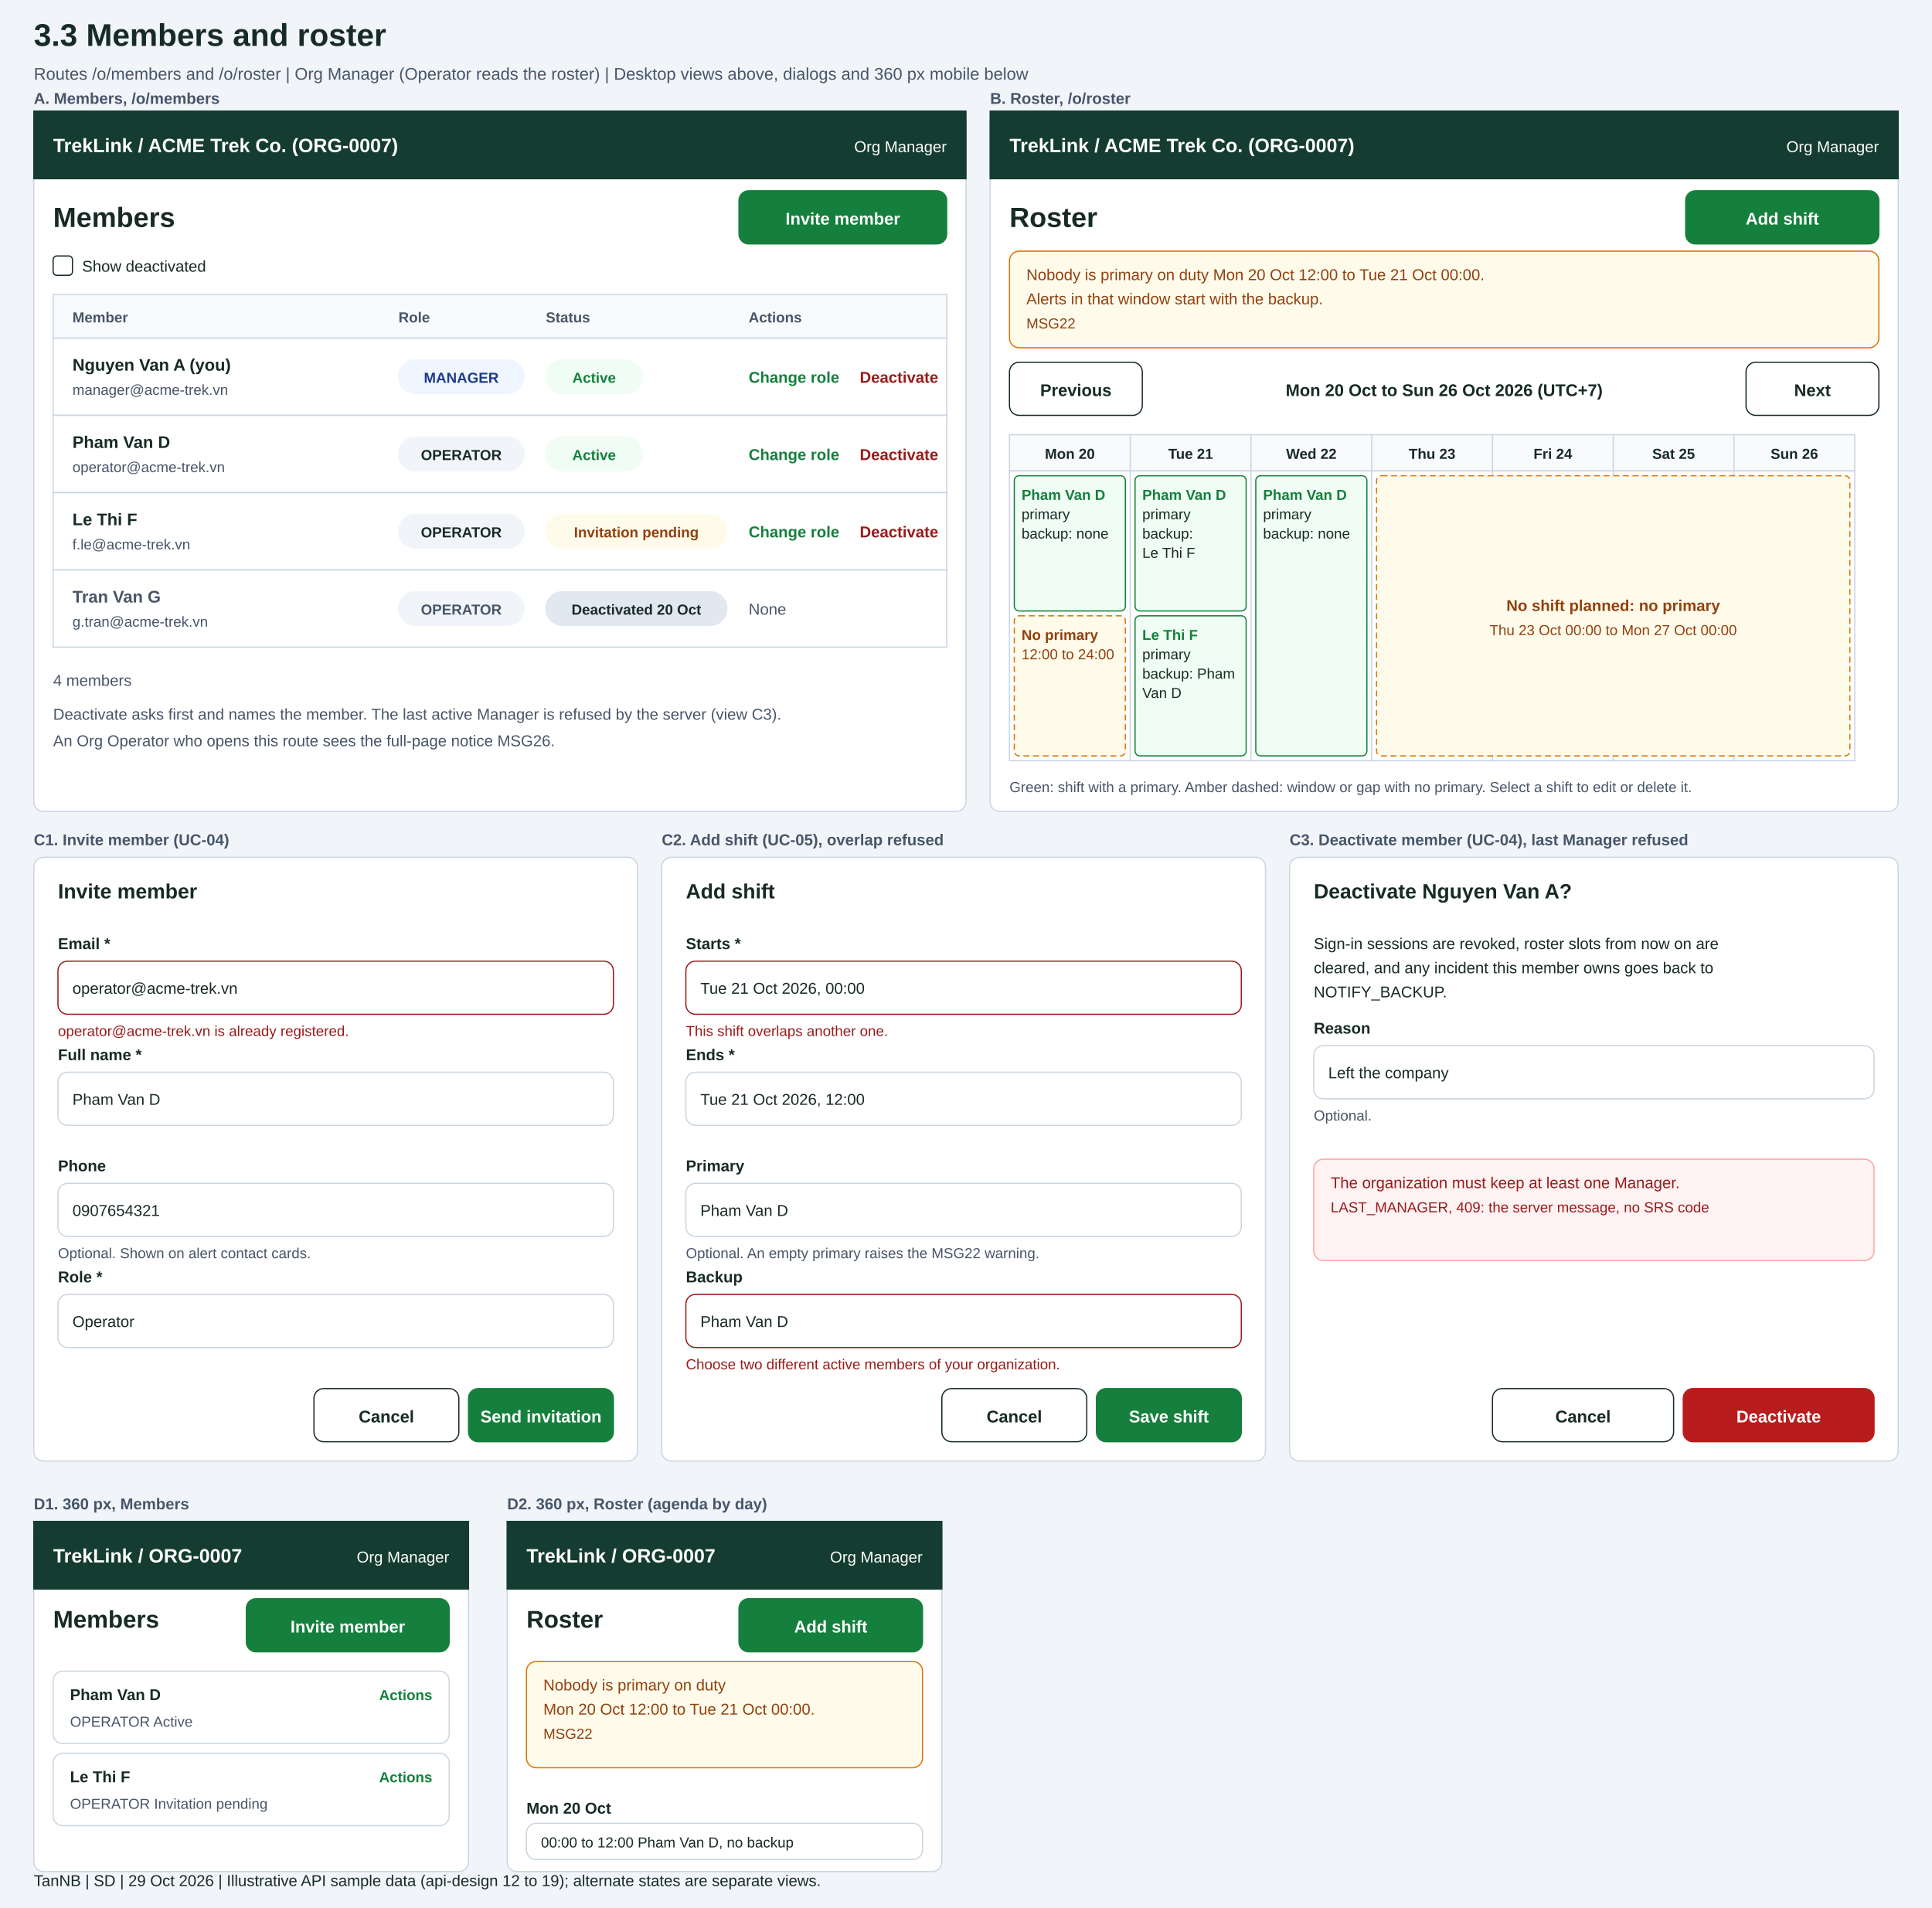
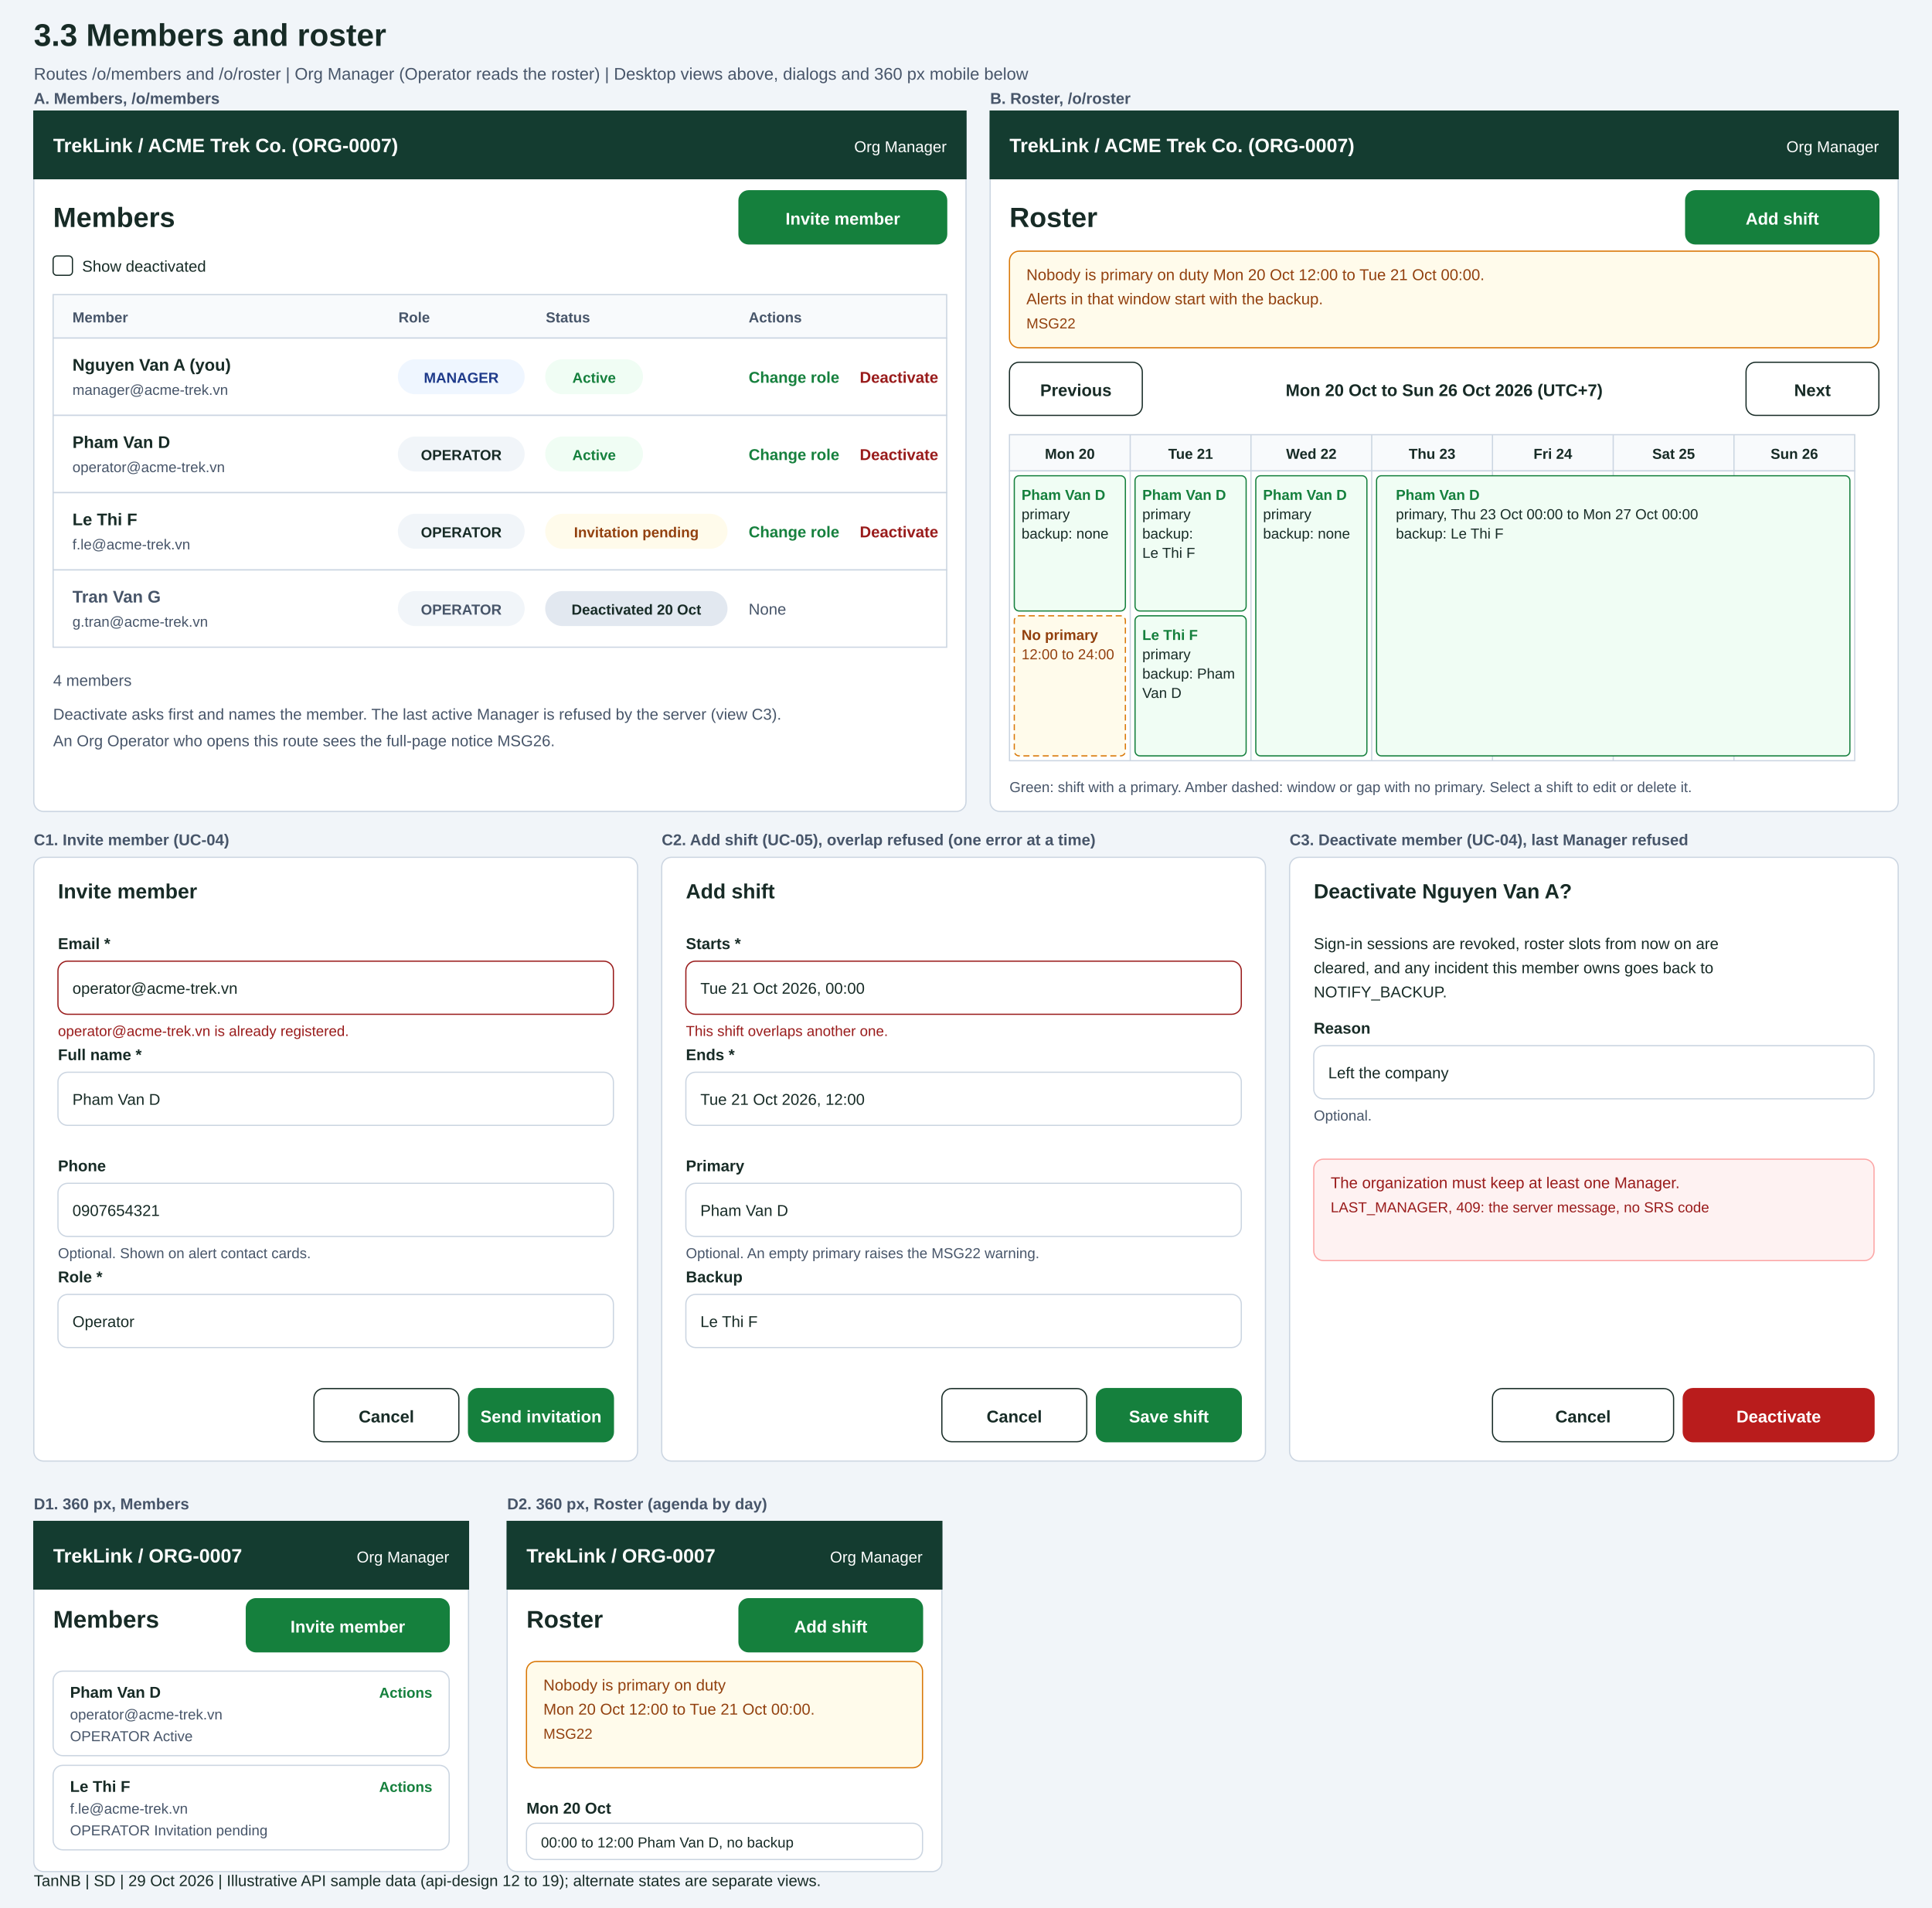
<svg xmlns="http://www.w3.org/2000/svg" width="1600" height="1580" viewBox="0 0 1600 1580" role="img" aria-labelledby="title desc">
  <rect x="0" y="0" width="1600" height="1580" rx="0" fill="#f1f5f9" stroke="#f1f5f9" />
  <text x="28" y="38" fill="#172b26" font-family="Arial, sans-serif" font-size="26" font-weight="700">3.3  Members and roster</text>
  <text x="28" y="66" fill="#475569" font-family="Arial, sans-serif" font-size="14" font-weight="400">Routes /o/members and /o/roster | Org Manager (Operator reads the roster) | Desktop views above, dialogs and 360 px mobile below</text>
  <text x="28" y="1562" fill="#172b26" font-family="Arial, sans-serif" font-size="13" font-weight="400">TanNB | SD | 29 Oct 2026 | Illustrative API sample data (api-design 12 to 19); alternate states are separate views.</text>
  <text x="28" y="86" fill="#475569" font-family="Arial, sans-serif" font-size="13" font-weight="700">A. Members, /o/members</text>
  <rect x="28" y="92" width="772" height="580" rx="8" fill="white" stroke="#cbd5e1" />
  <rect x="28" y="92" width="772" height="56" rx="0" fill="#143c30" stroke="#143c30" />
  <text x="44" y="126" fill="white" font-family="Arial, sans-serif" font-size="16" font-weight="700">TrekLink  /  ACME Trek Co. (ORG-0007)</text>
  <text x="784" y="126" fill="white" font-family="Arial, sans-serif" font-size="13" font-weight="400" text-anchor="end">Org Manager</text>
  <text x="44" y="188" fill="#172b26" font-family="Arial, sans-serif" font-size="23" font-weight="700">Members</text>
  <rect x="612" y="158" width="172" height="44" rx="8" fill="#15803d" stroke="#15803d" />
  <text x="698.0" y="186" fill="white" font-family="Arial, sans-serif" font-size="14" font-weight="700" text-anchor="middle">Invite member</text>
  <rect x="44" y="212" width="16" height="16" rx="3" fill="white" stroke="#172b26" />
  <text x="68" y="225" fill="#172b26" font-family="Arial, sans-serif" font-size="13" font-weight="400">Show deactivated</text>
  <rect x="44" y="244" width="740" height="36" rx="0" fill="#f8fafc" stroke="#cbd5e1" />
  <text x="60" y="267" fill="#475569" font-family="Arial, sans-serif" font-size="12" font-weight="700">Member</text>
  <text x="330" y="267" fill="#475569" font-family="Arial, sans-serif" font-size="12" font-weight="700">Role</text>
  <text x="452" y="267" fill="#475569" font-family="Arial, sans-serif" font-size="12" font-weight="700">Status</text>
  <text x="620" y="267" fill="#475569" font-family="Arial, sans-serif" font-size="12" font-weight="700">Actions</text>
  <rect x="44" y="280" width="740" height="64" rx="0" fill="white" stroke="#cbd5e1" />
  <text x="60" y="307" fill="#172b26" font-family="Arial, sans-serif" font-size="14" font-weight="700">Nguyen Van A (you)</text>
  <text x="60" y="327" fill="#475569" font-family="Arial, sans-serif" font-size="12" font-weight="400">manager@acme-trek.vn</text>
  <rect x="330" y="298" width="104" height="28" rx="14" fill="#eff6ff" stroke="#eff6ff" />
  <text x="382.0" y="317" fill="#1e3a8a" font-family="Arial, sans-serif" font-size="12" font-weight="700" text-anchor="middle">MANAGER</text>
  <rect x="452" y="298" width="80" height="28" rx="14" fill="#f0fdf4" stroke="#f0fdf4" />
  <text x="492.0" y="317" fill="#15803d" font-family="Arial, sans-serif" font-size="12" font-weight="700" text-anchor="middle">Active</text>
  <text x="620" y="317" fill="#15803d" font-family="Arial, sans-serif" font-size="13" font-weight="700">Change role</text>
  <text x="712" y="317" fill="#991b1b" font-family="Arial, sans-serif" font-size="13" font-weight="700">Deactivate</text>
  <rect x="44" y="344" width="740" height="64" rx="0" fill="white" stroke="#cbd5e1" />
  <text x="60" y="371" fill="#172b26" font-family="Arial, sans-serif" font-size="14" font-weight="700">Pham Van D</text>
  <text x="60" y="391" fill="#475569" font-family="Arial, sans-serif" font-size="12" font-weight="400">operator@acme-trek.vn</text>
  <rect x="330" y="362" width="104" height="28" rx="14" fill="#f1f5f9" stroke="#f1f5f9" />
  <text x="382.0" y="381" fill="#172b26" font-family="Arial, sans-serif" font-size="12" font-weight="700" text-anchor="middle">OPERATOR</text>
  <rect x="452" y="362" width="80" height="28" rx="14" fill="#f0fdf4" stroke="#f0fdf4" />
  <text x="492.0" y="381" fill="#15803d" font-family="Arial, sans-serif" font-size="12" font-weight="700" text-anchor="middle">Active</text>
  <text x="620" y="381" fill="#15803d" font-family="Arial, sans-serif" font-size="13" font-weight="700">Change role</text>
  <text x="712" y="381" fill="#991b1b" font-family="Arial, sans-serif" font-size="13" font-weight="700">Deactivate</text>
  <rect x="44" y="408" width="740" height="64" rx="0" fill="white" stroke="#cbd5e1" />
  <text x="60" y="435" fill="#172b26" font-family="Arial, sans-serif" font-size="14" font-weight="700">Le Thi F</text>
  <text x="60" y="455" fill="#475569" font-family="Arial, sans-serif" font-size="12" font-weight="400">f.le@acme-trek.vn</text>
  <rect x="330" y="426" width="104" height="28" rx="14" fill="#f1f5f9" stroke="#f1f5f9" />
  <text x="382.0" y="445" fill="#172b26" font-family="Arial, sans-serif" font-size="12" font-weight="700" text-anchor="middle">OPERATOR</text>
  <rect x="452" y="426" width="150" height="28" rx="14" fill="#fffbeb" stroke="#fffbeb" />
  <text x="527.0" y="445" fill="#92400e" font-family="Arial, sans-serif" font-size="12" font-weight="700" text-anchor="middle">Invitation pending</text>
  <text x="620" y="445" fill="#15803d" font-family="Arial, sans-serif" font-size="13" font-weight="700">Change role</text>
  <text x="712" y="445" fill="#991b1b" font-family="Arial, sans-serif" font-size="13" font-weight="700">Deactivate</text>
  <rect x="44" y="472" width="740" height="64" rx="0" fill="white" stroke="#cbd5e1" />
  <text x="60" y="499" fill="#475569" font-family="Arial, sans-serif" font-size="14" font-weight="700">Tran Van G</text>
  <text x="60" y="519" fill="#475569" font-family="Arial, sans-serif" font-size="12" font-weight="400">g.tran@acme-trek.vn</text>
  <rect x="330" y="490" width="104" height="28" rx="14" fill="#f1f5f9" stroke="#f1f5f9" />
  <text x="382.0" y="509" fill="#475569" font-family="Arial, sans-serif" font-size="12" font-weight="700" text-anchor="middle">OPERATOR</text>
  <rect x="452" y="490" width="150" height="28" rx="14" fill="#e2e8f0" stroke="#e2e8f0" />
  <text x="527.0" y="509" fill="#172b26" font-family="Arial, sans-serif" font-size="12" font-weight="700" text-anchor="middle">Deactivated 20 Oct</text>
  <text x="620" y="509" fill="#475569" font-family="Arial, sans-serif" font-size="13" font-weight="400">None</text>
  <text x="44" y="568" fill="#475569" font-family="Arial, sans-serif" font-size="13" font-weight="400">4 members</text>
  <text x="44" y="596" fill="#475569" font-family="Arial, sans-serif" font-size="13" font-weight="400">Deactivate asks first and names the member. The last active Manager is refused by the server (view C3).</text>
  <text x="44" y="618" fill="#475569" font-family="Arial, sans-serif" font-size="13" font-weight="400">An Org Operator who opens this route sees the full-page notice MSG26.</text>
  <text x="820" y="86" fill="#475569" font-family="Arial, sans-serif" font-size="13" font-weight="700">B. Roster, /o/roster</text>
  <rect x="820" y="92" width="752" height="580" rx="8" fill="white" stroke="#cbd5e1" />
  <rect x="820" y="92" width="752" height="56" rx="0" fill="#143c30" stroke="#143c30" />
  <text x="836" y="126" fill="white" font-family="Arial, sans-serif" font-size="16" font-weight="700">TrekLink  /  ACME Trek Co. (ORG-0007)</text>
  <text x="1556" y="126" fill="white" font-family="Arial, sans-serif" font-size="13" font-weight="400" text-anchor="end">Org Manager</text>
  <text x="836" y="188" fill="#172b26" font-family="Arial, sans-serif" font-size="23" font-weight="700">Roster</text>
  <rect x="1396" y="158" width="160" height="44" rx="8" fill="#15803d" stroke="#15803d" />
  <text x="1476.0" y="186" fill="white" font-family="Arial, sans-serif" font-size="14" font-weight="700" text-anchor="middle">Add shift</text>
  <rect x="836" y="208" width="720" height="80" rx="8" fill="#fffbeb" stroke="#d97706" />
  <text x="850" y="232" fill="#92400e" font-family="Arial, sans-serif" font-size="13" font-weight="400">Nobody is primary on duty Mon 20 Oct 12:00 to Tue 21 Oct 00:00.</text>
  <text x="850" y="252" fill="#92400e" font-family="Arial, sans-serif" font-size="13" font-weight="400">Alerts in that window start with the backup.</text>
  <text x="850" y="272" fill="#92400e" font-family="Arial, sans-serif" font-size="12" font-weight="400">MSG22</text>
  <rect x="836" y="300" width="110" height="44" rx="8" fill="white" stroke="#172b26" />
  <text x="891.0" y="328" fill="#172b26" font-family="Arial, sans-serif" font-size="14" font-weight="700" text-anchor="middle">Previous</text>
  <text x="1196" y="328" fill="#172b26" font-family="Arial, sans-serif" font-size="14" font-weight="700" text-anchor="middle">Mon 20 Oct to Sun 26 Oct 2026 (UTC+7)</text>
  <rect x="1446" y="300" width="110" height="44" rx="8" fill="white" stroke="#172b26" />
  <text x="1501.0" y="328" fill="#172b26" font-family="Arial, sans-serif" font-size="14" font-weight="700" text-anchor="middle">Next</text>
  <rect x="836" y="360" width="700" height="30" rx="0" fill="#f8fafc" stroke="#cbd5e1" />
  <text x="886" y="380" fill="#172b26" font-family="Arial, sans-serif" font-size="12" font-weight="700" text-anchor="middle">Mon 20</text>
  <text x="986" y="380" fill="#172b26" font-family="Arial, sans-serif" font-size="12" font-weight="700" text-anchor="middle">Tue 21</text>
  <text x="1086" y="380" fill="#172b26" font-family="Arial, sans-serif" font-size="12" font-weight="700" text-anchor="middle">Wed 22</text>
  <text x="1186" y="380" fill="#172b26" font-family="Arial, sans-serif" font-size="12" font-weight="700" text-anchor="middle">Thu 23</text>
  <text x="1286" y="380" fill="#172b26" font-family="Arial, sans-serif" font-size="12" font-weight="700" text-anchor="middle">Fri 24</text>
  <text x="1386" y="380" fill="#172b26" font-family="Arial, sans-serif" font-size="12" font-weight="700" text-anchor="middle">Sat 25</text>
  <text x="1486" y="380" fill="#172b26" font-family="Arial, sans-serif" font-size="12" font-weight="700" text-anchor="middle">Sun 26</text>
  <rect x="836" y="390" width="700" height="240" rx="0" fill="white" stroke="#cbd5e1" />
  <line x1="936" y1="360" x2="936" y2="630" stroke="#cbd5e1" />
  <line x1="1036" y1="360" x2="1036" y2="630" stroke="#cbd5e1" />
  <line x1="1136" y1="360" x2="1136" y2="630" stroke="#cbd5e1" />
  <line x1="1236" y1="360" x2="1236" y2="630" stroke="#cbd5e1" />
  <line x1="1336" y1="360" x2="1336" y2="630" stroke="#cbd5e1" />
  <line x1="1436" y1="360" x2="1436" y2="630" stroke="#cbd5e1" />
  <rect x="840" y="394" width="92" height="112" rx="4" fill="#f0fdf4" stroke="#15803d" />
  <text x="846" y="414" fill="#15803d" font-family="Arial, sans-serif" font-size="12" font-weight="700">Pham Van D</text>
  <text x="846" y="430" fill="#172b26" font-family="Arial, sans-serif" font-size="12" font-weight="400">primary</text>
  <text x="846" y="446" fill="#172b26" font-family="Arial, sans-serif" font-size="12" font-weight="400">backup: none</text>
  <rect x="840" y="510" width="92" height="116" rx="4" fill="#fffbeb" stroke="#d97706" stroke-dasharray="5 3" />
  <text x="846" y="530" fill="#92400e" font-family="Arial, sans-serif" font-size="12" font-weight="700">No primary</text>
  <text x="846" y="546" fill="#92400e" font-family="Arial, sans-serif" font-size="12" font-weight="400">12:00 to 24:00</text>
  <rect x="940" y="394" width="92" height="112" rx="4" fill="#f0fdf4" stroke="#15803d" />
  <text x="946" y="414" fill="#15803d" font-family="Arial, sans-serif" font-size="12" font-weight="700">Pham Van D</text>
  <text x="946" y="430" fill="#172b26" font-family="Arial, sans-serif" font-size="12" font-weight="400">primary</text>
  <text x="946" y="446" fill="#172b26" font-family="Arial, sans-serif" font-size="12" font-weight="400">backup:</text>
  <text x="946" y="462" fill="#172b26" font-family="Arial, sans-serif" font-size="12" font-weight="400">Le Thi F</text>
  <rect x="940" y="510" width="92" height="116" rx="4" fill="#f0fdf4" stroke="#15803d" />
  <text x="946" y="530" fill="#15803d" font-family="Arial, sans-serif" font-size="12" font-weight="700">Le Thi F</text>
  <text x="946" y="546" fill="#172b26" font-family="Arial, sans-serif" font-size="12" font-weight="400">primary</text>
  <text x="946" y="562" fill="#172b26" font-family="Arial, sans-serif" font-size="12" font-weight="400">backup: Pham</text>
  <text x="946" y="578" fill="#172b26" font-family="Arial, sans-serif" font-size="12" font-weight="400">Van D</text>
  <rect x="1040" y="394" width="92" height="232" rx="4" fill="#f0fdf4" stroke="#15803d" />
  <text x="1046" y="414" fill="#15803d" font-family="Arial, sans-serif" font-size="12" font-weight="700">Pham Van D</text>
  <text x="1046" y="430" fill="#172b26" font-family="Arial, sans-serif" font-size="12" font-weight="400">primary</text>
  <text x="1046" y="446" fill="#172b26" font-family="Arial, sans-serif" font-size="12" font-weight="400">backup: none</text>
-   <rect x="1140" y="394" width="392" height="232" rx="4" fill="#fffbeb" stroke="#d97706" stroke-dasharray="5 3" />
-   <text x="1336" y="506" fill="#92400e" font-family="Arial, sans-serif" font-size="13" font-weight="700" text-anchor="middle">No shift planned: no primary</text>
-   <text x="1336" y="526" fill="#92400e" font-family="Arial, sans-serif" font-size="12" font-weight="400" text-anchor="middle">Thu 23 Oct 00:00 to Mon 27 Oct 00:00</text>
+   <rect x="1140" y="394" width="392" height="232" rx="4" fill="#f0fdf4" stroke="#15803d" />
+   <text x="1156" y="414" fill="#15803d" font-family="Arial, sans-serif" font-size="12" font-weight="700">Pham Van D</text>
+   <text x="1156" y="430" fill="#172b26" font-family="Arial, sans-serif" font-size="12" font-weight="400">primary, Thu 23 Oct 00:00 to Mon 27 Oct 00:00</text>
+   <text x="1156" y="446" fill="#172b26" font-family="Arial, sans-serif" font-size="12" font-weight="400">backup: Le Thi F</text>
  <text x="836" y="656" fill="#475569" font-family="Arial, sans-serif" font-size="12" font-weight="400">Green: shift with a primary. Amber dashed: window or gap with no primary. Select a shift to edit or delete it.</text>
  <text x="28" y="700" fill="#475569" font-family="Arial, sans-serif" font-size="13" font-weight="700">C1. Invite member (UC-04)</text>
  <rect x="28" y="710" width="500" height="500" rx="8" fill="white" stroke="#cbd5e1" />
  <text x="48" y="744" fill="#172b26" font-family="Arial, sans-serif" font-size="17" font-weight="700">Invite member</text>
  <text x="48" y="786" fill="#172b26" font-family="Arial, sans-serif" font-size="13" font-weight="700">Email *</text>
  <rect x="48" y="796" width="460" height="44" rx="8" fill="white" stroke="#991b1b" />
  <text x="60" y="823" fill="#172b26" font-family="Arial, sans-serif" font-size="13" font-weight="400">operator@acme-trek.vn</text>
  <text x="48" y="858" fill="#991b1b" font-family="Arial, sans-serif" font-size="12" font-weight="400">operator@acme-trek.vn is already registered.</text>
  <text x="48" y="878" fill="#172b26" font-family="Arial, sans-serif" font-size="13" font-weight="700">Full name *</text>
  <rect x="48" y="888" width="460" height="44" rx="8" fill="white" stroke="#cbd5e1" />
  <text x="60" y="915" fill="#172b26" font-family="Arial, sans-serif" font-size="13" font-weight="400">Pham Van D</text>
  <text x="48" y="970" fill="#172b26" font-family="Arial, sans-serif" font-size="13" font-weight="700">Phone</text>
  <rect x="48" y="980" width="460" height="44" rx="8" fill="white" stroke="#cbd5e1" />
  <text x="60" y="1007" fill="#172b26" font-family="Arial, sans-serif" font-size="13" font-weight="400">0907654321</text>
  <text x="48" y="1042" fill="#475569" font-family="Arial, sans-serif" font-size="12" font-weight="400">Optional. Shown on alert contact cards.</text>
  <text x="48" y="1062" fill="#172b26" font-family="Arial, sans-serif" font-size="13" font-weight="700">Role *</text>
  <rect x="48" y="1072" width="460" height="44" rx="8" fill="white" stroke="#cbd5e1" />
  <text x="60" y="1099" fill="#172b26" font-family="Arial, sans-serif" font-size="13" font-weight="400">Operator</text>
  <rect x="260" y="1150" width="120" height="44" rx="8" fill="white" stroke="#172b26" />
  <text x="320.0" y="1178" fill="#172b26" font-family="Arial, sans-serif" font-size="14" font-weight="700" text-anchor="middle">Cancel</text>
  <rect x="388" y="1150" width="120" height="44" rx="8" fill="#15803d" stroke="#15803d" />
  <text x="448.0" y="1178" fill="white" font-family="Arial, sans-serif" font-size="14" font-weight="700" text-anchor="middle">Send invitation</text>
-   <text x="548" y="700" fill="#475569" font-family="Arial, sans-serif" font-size="13" font-weight="700">C2. Add shift (UC-05), overlap refused</text>
+   <text x="548" y="700" fill="#475569" font-family="Arial, sans-serif" font-size="13" font-weight="700">C2. Add shift (UC-05), overlap refused (one error at a time)</text>
  <rect x="548" y="710" width="500" height="500" rx="8" fill="white" stroke="#cbd5e1" />
  <text x="568" y="744" fill="#172b26" font-family="Arial, sans-serif" font-size="17" font-weight="700">Add shift</text>
  <text x="568" y="786" fill="#172b26" font-family="Arial, sans-serif" font-size="13" font-weight="700">Starts *</text>
  <rect x="568" y="796" width="460" height="44" rx="8" fill="white" stroke="#991b1b" />
  <text x="580" y="823" fill="#172b26" font-family="Arial, sans-serif" font-size="13" font-weight="400">Tue 21 Oct 2026, 00:00</text>
  <text x="568" y="858" fill="#991b1b" font-family="Arial, sans-serif" font-size="12" font-weight="400">This shift overlaps another one.</text>
  <text x="568" y="878" fill="#172b26" font-family="Arial, sans-serif" font-size="13" font-weight="700">Ends *</text>
  <rect x="568" y="888" width="460" height="44" rx="8" fill="white" stroke="#cbd5e1" />
  <text x="580" y="915" fill="#172b26" font-family="Arial, sans-serif" font-size="13" font-weight="400">Tue 21 Oct 2026, 12:00</text>
  <text x="568" y="970" fill="#172b26" font-family="Arial, sans-serif" font-size="13" font-weight="700">Primary</text>
  <rect x="568" y="980" width="460" height="44" rx="8" fill="white" stroke="#cbd5e1" />
  <text x="580" y="1007" fill="#172b26" font-family="Arial, sans-serif" font-size="13" font-weight="400">Pham Van D</text>
  <text x="568" y="1042" fill="#475569" font-family="Arial, sans-serif" font-size="12" font-weight="400">Optional. An empty primary raises the MSG22 warning.</text>
  <text x="568" y="1062" fill="#172b26" font-family="Arial, sans-serif" font-size="13" font-weight="700">Backup</text>
-   <rect x="568" y="1072" width="460" height="44" rx="8" fill="white" stroke="#991b1b" />
-   <text x="580" y="1099" fill="#172b26" font-family="Arial, sans-serif" font-size="13" font-weight="400">Pham Van D</text>
-   <text x="568" y="1134" fill="#991b1b" font-family="Arial, sans-serif" font-size="12" font-weight="400">Choose two different active members of your organization.</text>
+   <rect x="568" y="1072" width="460" height="44" rx="8" fill="white" stroke="#cbd5e1" />
+   <text x="580" y="1099" fill="#172b26" font-family="Arial, sans-serif" font-size="13" font-weight="400">Le Thi F</text>
  <rect x="780" y="1150" width="120" height="44" rx="8" fill="white" stroke="#172b26" />
  <text x="840.0" y="1178" fill="#172b26" font-family="Arial, sans-serif" font-size="14" font-weight="700" text-anchor="middle">Cancel</text>
  <rect x="908" y="1150" width="120" height="44" rx="8" fill="#15803d" stroke="#15803d" />
  <text x="968.0" y="1178" fill="white" font-family="Arial, sans-serif" font-size="14" font-weight="700" text-anchor="middle">Save shift</text>
  <text x="1068" y="700" fill="#475569" font-family="Arial, sans-serif" font-size="13" font-weight="700">C3. Deactivate member (UC-04), last Manager refused</text>
  <rect x="1068" y="710" width="504" height="500" rx="8" fill="white" stroke="#cbd5e1" />
  <text x="1088" y="744" fill="#172b26" font-family="Arial, sans-serif" font-size="17" font-weight="700">Deactivate Nguyen Van A?</text>
  <text x="1088" y="786" fill="#172b26" font-family="Arial, sans-serif" font-size="13" font-weight="400">Sign-in sessions are revoked, roster slots from now on are</text>
  <text x="1088" y="806" fill="#172b26" font-family="Arial, sans-serif" font-size="13" font-weight="400">cleared, and any incident this member owns goes back to</text>
  <text x="1088" y="826" fill="#172b26" font-family="Arial, sans-serif" font-size="13" font-weight="400">NOTIFY_BACKUP.</text>
  <text x="1088" y="856" fill="#172b26" font-family="Arial, sans-serif" font-size="13" font-weight="700">Reason</text>
  <rect x="1088" y="866" width="464" height="44" rx="8" fill="white" stroke="#cbd5e1" />
  <text x="1100" y="893" fill="#172b26" font-family="Arial, sans-serif" font-size="13" font-weight="400">Left the company</text>
  <text x="1088" y="928" fill="#475569" font-family="Arial, sans-serif" font-size="12" font-weight="400">Optional.</text>
  <rect x="1088" y="960" width="464" height="84" rx="8" fill="#fef2f2" stroke="#fca5a5" />
  <text x="1102" y="984" fill="#991b1b" font-family="Arial, sans-serif" font-size="13" font-weight="400">The organization must keep at least one Manager.</text>
  <text x="1102" y="1004" fill="#991b1b" font-family="Arial, sans-serif" font-size="12" font-weight="400">LAST_MANAGER, 409: the server message, no SRS code</text>
  <rect x="1236" y="1150" width="150" height="44" rx="8" fill="white" stroke="#172b26" />
  <text x="1311.0" y="1178" fill="#172b26" font-family="Arial, sans-serif" font-size="14" font-weight="700" text-anchor="middle">Cancel</text>
  <rect x="1394" y="1150" width="158" height="44" rx="8" fill="#b91c1c" stroke="#b91c1c" />
  <text x="1473.0" y="1178" fill="white" font-family="Arial, sans-serif" font-size="14" font-weight="700" text-anchor="middle">Deactivate</text>
  <text x="28" y="1250" fill="#475569" font-family="Arial, sans-serif" font-size="13" font-weight="700">D1. 360 px, Members</text>
  <rect x="28" y="1260" width="360" height="290" rx="8" fill="white" stroke="#cbd5e1" />
  <rect x="28" y="1260" width="360" height="56" rx="0" fill="#143c30" stroke="#143c30" />
  <text x="44" y="1294" fill="white" font-family="Arial, sans-serif" font-size="16" font-weight="700">TrekLink  /  ORG-0007</text>
  <text x="372" y="1294" fill="white" font-family="Arial, sans-serif" font-size="13" font-weight="400" text-anchor="end">Org Manager</text>
  <text x="44" y="1348" fill="#172b26" font-family="Arial, sans-serif" font-size="20" font-weight="700">Members</text>
  <rect x="204" y="1324" width="168" height="44" rx="8" fill="#15803d" stroke="#15803d" />
  <text x="288.0" y="1352" fill="white" font-family="Arial, sans-serif" font-size="14" font-weight="700" text-anchor="middle">Invite member</text>
-   <rect x="44" y="1384" width="328" height="60" rx="8" fill="white" stroke="#cbd5e1" />
-   <text x="58" y="1408" fill="#172b26" font-family="Arial, sans-serif" font-size="13" font-weight="700">Pham Van D</text>
-   <text x="58" y="1430" fill="#475569" font-family="Arial, sans-serif" font-size="12" font-weight="400">OPERATOR   Active</text>
-   <text x="358" y="1408" fill="#15803d" font-family="Arial, sans-serif" font-size="12" font-weight="700" text-anchor="end">Actions</text>
-   <rect x="44" y="1452" width="328" height="60" rx="8" fill="white" stroke="#cbd5e1" />
-   <text x="58" y="1476" fill="#172b26" font-family="Arial, sans-serif" font-size="13" font-weight="700">Le Thi F</text>
-   <text x="58" y="1498" fill="#475569" font-family="Arial, sans-serif" font-size="12" font-weight="400">OPERATOR   Invitation pending</text>
-   <text x="358" y="1476" fill="#15803d" font-family="Arial, sans-serif" font-size="12" font-weight="700" text-anchor="end">Actions</text>
+   <rect x="44" y="1384" width="328" height="70" rx="8" fill="white" stroke="#cbd5e1" />
+   <text x="58" y="1406" fill="#172b26" font-family="Arial, sans-serif" font-size="13" font-weight="700">Pham Van D</text>
+   <text x="58" y="1424" fill="#475569" font-family="Arial, sans-serif" font-size="12" font-weight="400">operator@acme-trek.vn</text>
+   <text x="58" y="1442" fill="#475569" font-family="Arial, sans-serif" font-size="12" font-weight="400">OPERATOR   Active</text>
+   <text x="358" y="1406" fill="#15803d" font-family="Arial, sans-serif" font-size="12" font-weight="700" text-anchor="end">Actions</text>
+   <rect x="44" y="1462" width="328" height="70" rx="8" fill="white" stroke="#cbd5e1" />
+   <text x="58" y="1484" fill="#172b26" font-family="Arial, sans-serif" font-size="13" font-weight="700">Le Thi F</text>
+   <text x="58" y="1502" fill="#475569" font-family="Arial, sans-serif" font-size="12" font-weight="400">f.le@acme-trek.vn</text>
+   <text x="58" y="1520" fill="#475569" font-family="Arial, sans-serif" font-size="12" font-weight="400">OPERATOR   Invitation pending</text>
+   <text x="358" y="1484" fill="#15803d" font-family="Arial, sans-serif" font-size="12" font-weight="700" text-anchor="end">Actions</text>
  <text x="420" y="1250" fill="#475569" font-family="Arial, sans-serif" font-size="13" font-weight="700">D2. 360 px, Roster (agenda by day)</text>
  <rect x="420" y="1260" width="360" height="290" rx="8" fill="white" stroke="#cbd5e1" />
  <rect x="420" y="1260" width="360" height="56" rx="0" fill="#143c30" stroke="#143c30" />
  <text x="436" y="1294" fill="white" font-family="Arial, sans-serif" font-size="16" font-weight="700">TrekLink  /  ORG-0007</text>
  <text x="764" y="1294" fill="white" font-family="Arial, sans-serif" font-size="13" font-weight="400" text-anchor="end">Org Manager</text>
  <text x="436" y="1348" fill="#172b26" font-family="Arial, sans-serif" font-size="20" font-weight="700">Roster</text>
  <rect x="612" y="1324" width="152" height="44" rx="8" fill="#15803d" stroke="#15803d" />
  <text x="688.0" y="1352" fill="white" font-family="Arial, sans-serif" font-size="14" font-weight="700" text-anchor="middle">Add shift</text>
  <rect x="436" y="1376" width="328" height="88" rx="8" fill="#fffbeb" stroke="#d97706" />
  <text x="450" y="1400" fill="#92400e" font-family="Arial, sans-serif" font-size="13" font-weight="400">Nobody is primary on duty</text>
  <text x="450" y="1420" fill="#92400e" font-family="Arial, sans-serif" font-size="13" font-weight="400">Mon 20 Oct 12:00 to Tue 21 Oct 00:00.</text>
  <text x="450" y="1440" fill="#92400e" font-family="Arial, sans-serif" font-size="12" font-weight="400">MSG22</text>
  <text x="436" y="1502" fill="#172b26" font-family="Arial, sans-serif" font-size="13" font-weight="700">Mon 20 Oct</text>
  <rect x="436" y="1510" width="328" height="30" rx="8" fill="white" stroke="#cbd5e1" />
  <text x="448" y="1530" fill="#172b26" font-family="Arial, sans-serif" font-size="12" font-weight="400">00:00 to 12:00   Pham Van D, no backup</text>
</svg>
